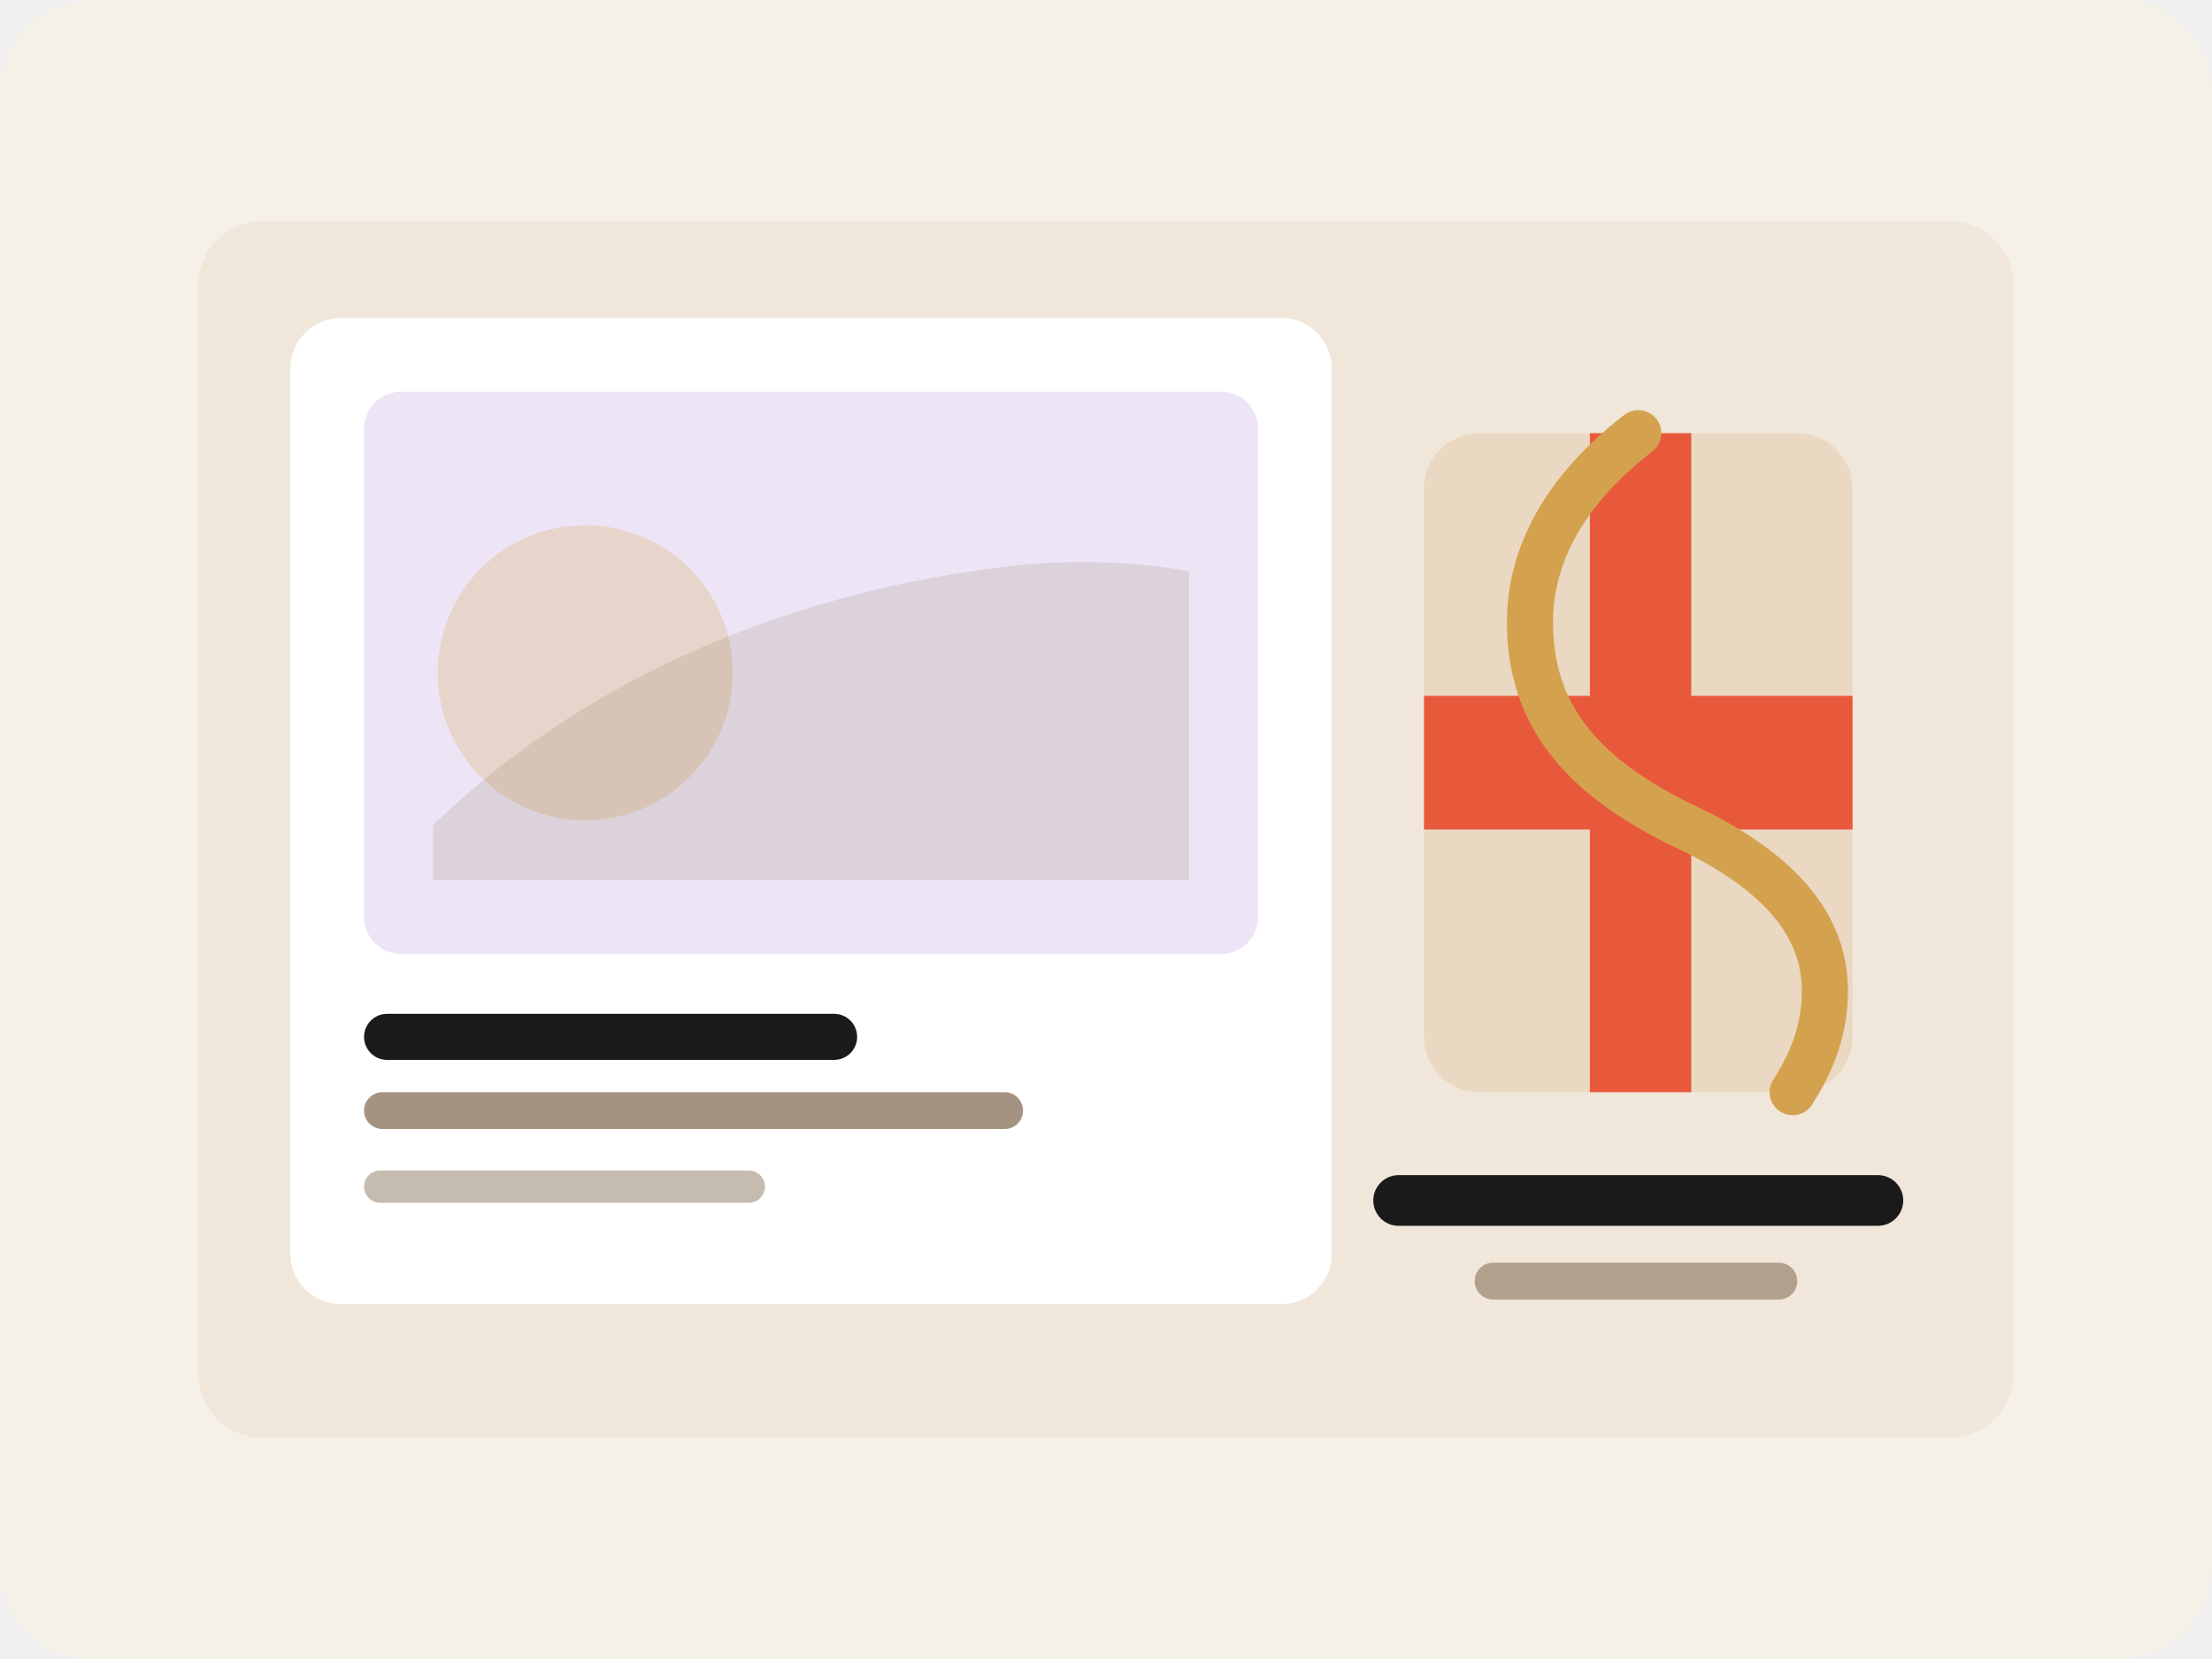
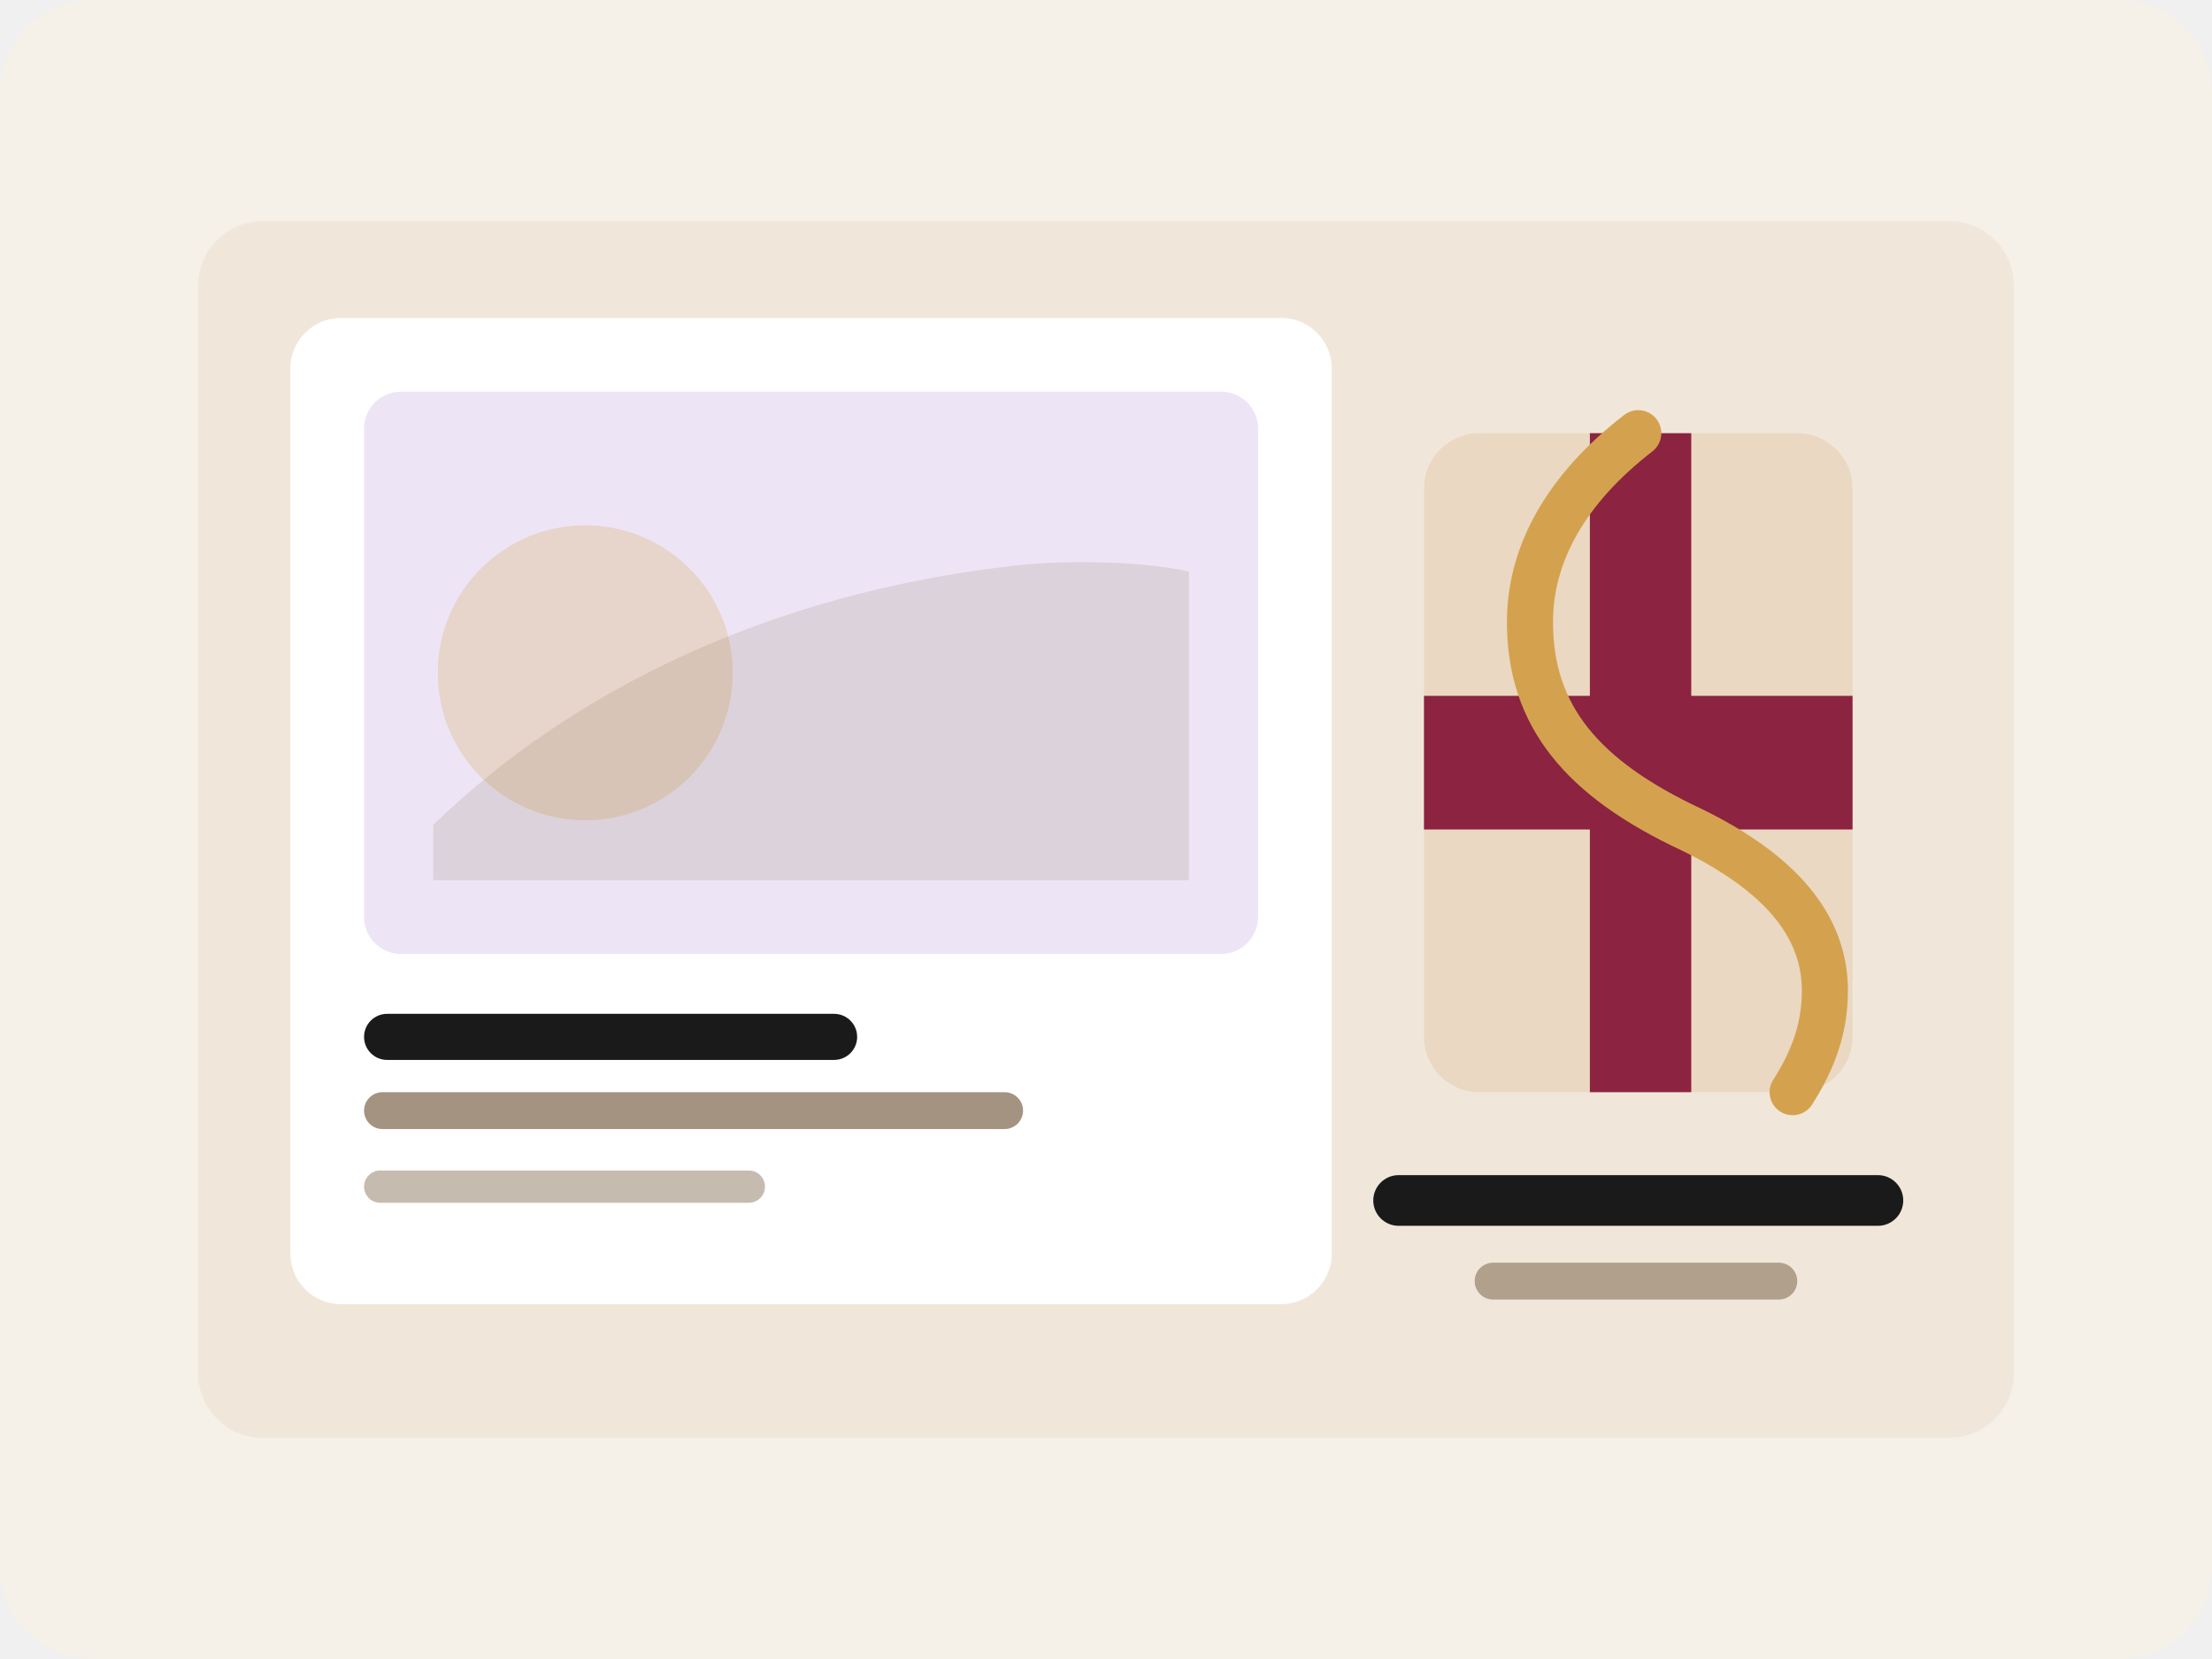
<svg xmlns="http://www.w3.org/2000/svg" width="960" height="720" viewBox="0 0 960 720" fill="none">
  <rect width="960" height="720" rx="40" fill="#F5F0E8" />
  <rect x="86" y="96" width="788" height="528" rx="28" fill="#F0E7DA" />
  <rect x="126" y="138" width="452" height="428" rx="22" fill="#FFFFFF" />
  <rect x="158" y="170" width="388" height="244" rx="16" fill="#EDE5F5" />
  <circle cx="254" cy="292" r="64" fill="#D4A24E" fill-opacity="0.26" />
  <path d="M188 358C250 298 336 258 436 246C458 243 492 243 516 248V382H188V358Z" fill="#816A4F" fill-opacity="0.16" />
  <rect x="158" y="440" width="214" height="20" rx="10" fill="#1A1A1A" />
  <rect x="158" y="474" width="286" height="16" rx="8" fill="#816A4F" fill-opacity="0.72" />
  <rect x="158" y="508" width="174" height="14" rx="7" fill="#816A4F" fill-opacity="0.45" />
  <rect x="618" y="188" width="186" height="286" rx="24" fill="#EAD8C2" />
-   <rect x="690" y="188" width="44" height="286" fill="#E8593C" />
-   <rect x="618" y="302" width="186" height="58" fill="#E8593C" />
+   <rect x="690" y="188" width="44" height="286" fill="#8C2340" />
+   <rect x="618" y="302" width="186" height="58" fill="#8C2340" />
  <path d="M711 188C680 212 664 240 664 270C664 311 687 338 734 360C773 379 792 402 792 430C792 446 787 460 778 474" stroke="#D4A24E" stroke-width="20" stroke-linecap="round" />
  <rect x="596" y="510" width="230" height="22" rx="11" fill="#1A1A1A" />
  <rect x="640" y="548" width="140" height="16" rx="8" fill="#816A4F" fill-opacity="0.56" />
</svg>
